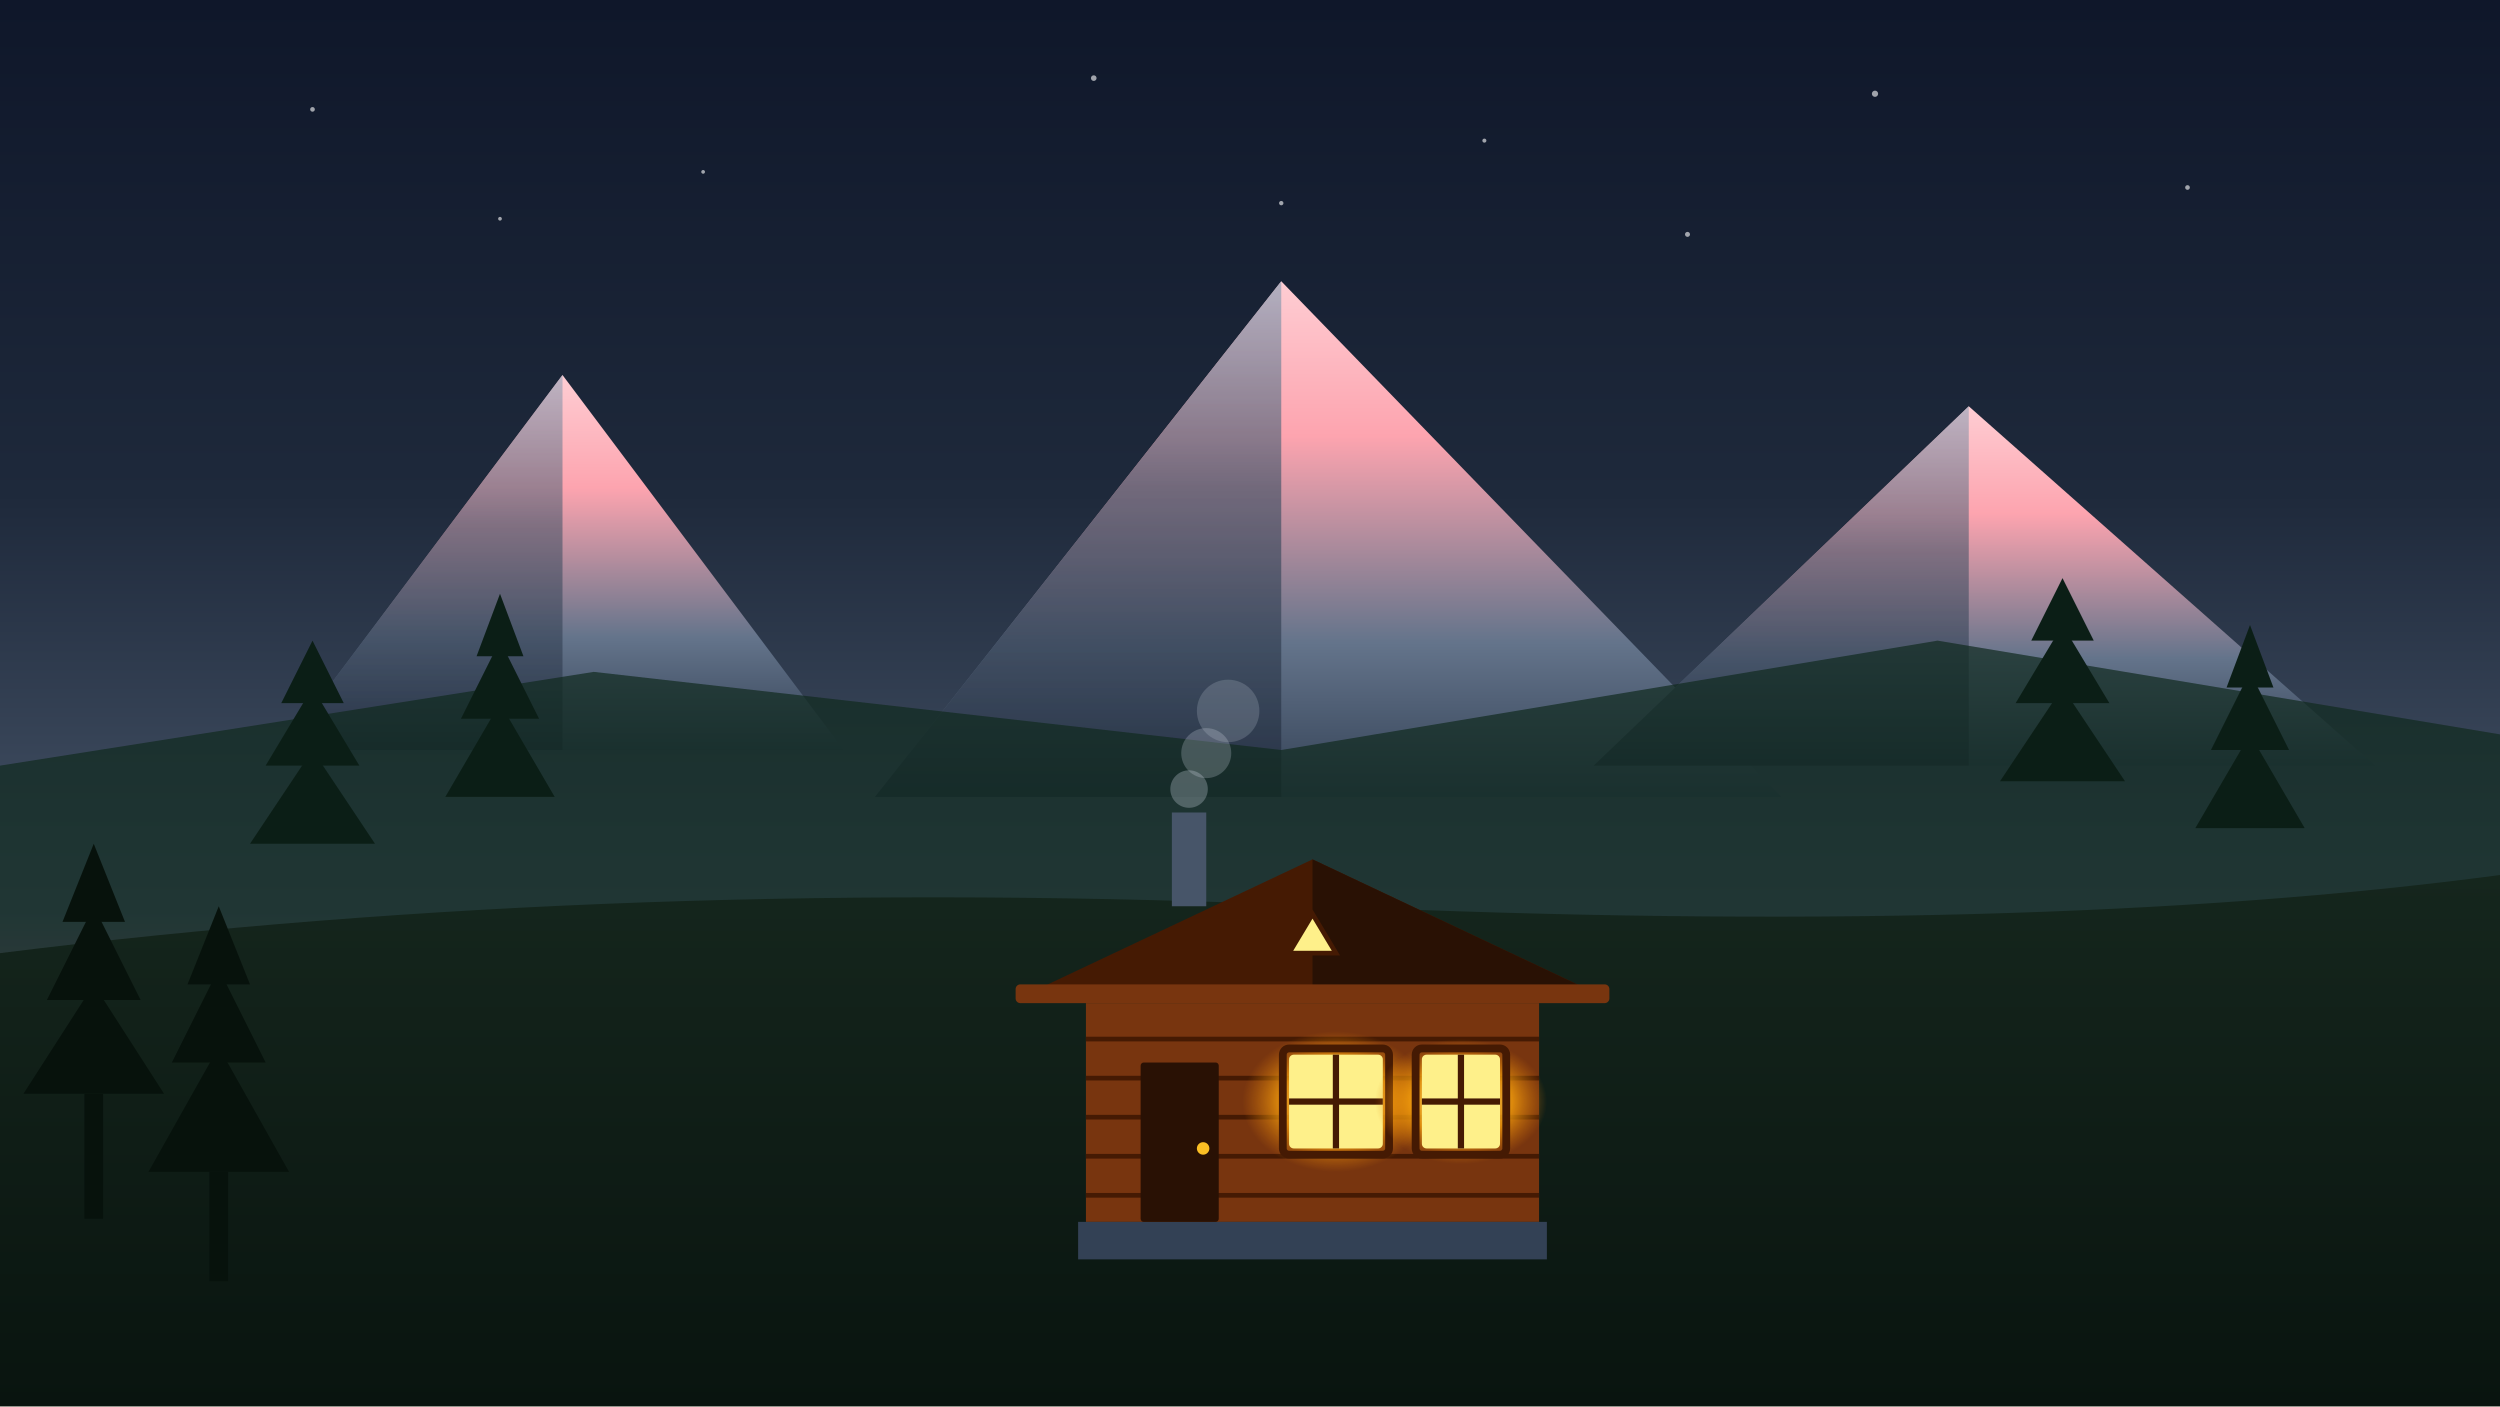
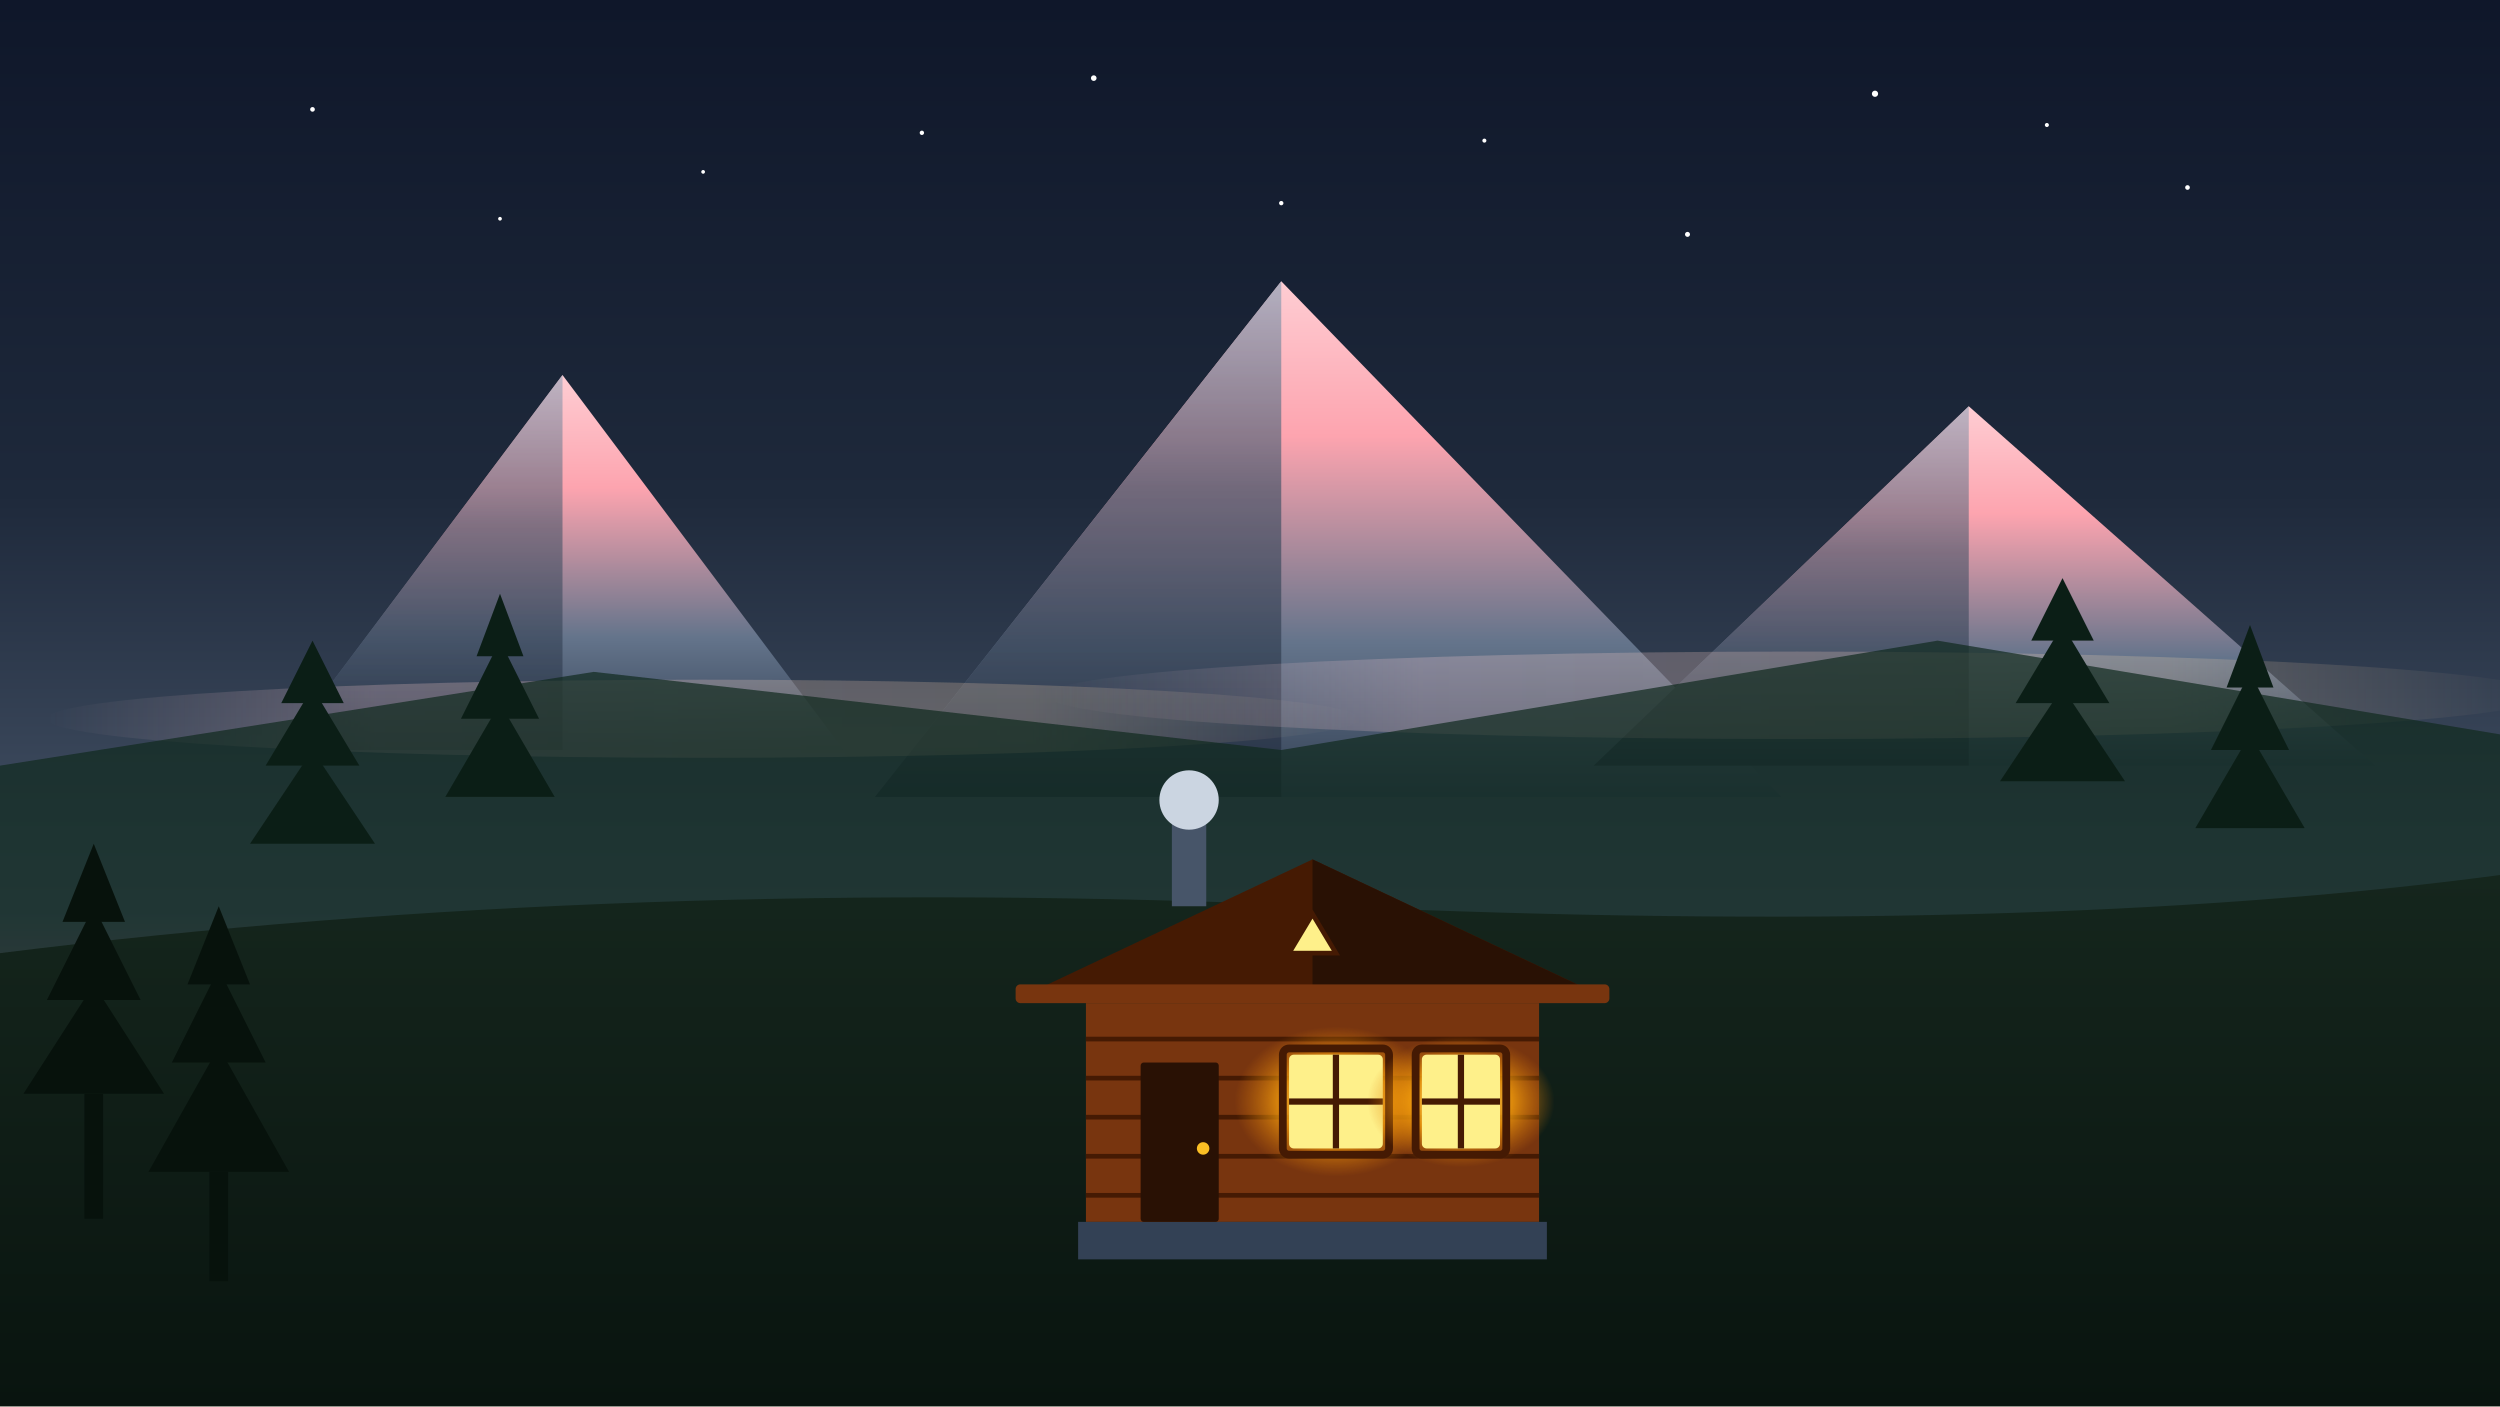
<svg xmlns="http://www.w3.org/2000/svg" viewBox="0 0 1600 900" width="1600" height="900">
  <defs>
    <linearGradient id="sky-alps" x1="0%" y1="0%" x2="0%" y2="100%">
      <stop offset="0%" stop-color="#0f172a" />
      <stop offset="35%" stop-color="#1e293b" />
      <stop offset="65%" stop-color="#475569" />
      <stop offset="85%" stop-color="#f472b6" />
      <stop offset="100%" stop-color="#fed7aa" />
    </linearGradient>
    <linearGradient id="peak-alpenglow" x1="0%" y1="0%" x2="0%" y2="100%">
      <stop offset="0%" stop-color="#fecdd3" />
      <stop offset="30%" stop-color="#fda4af" />
      <stop offset="70%" stop-color="#64748b" />
      <stop offset="100%" stop-color="#334155" />
    </linearGradient>
    <linearGradient id="peak-shadow" x1="0%" y1="0%" x2="0%" y2="100%">
      <stop offset="0%" stop-color="#94a3b8" />
      <stop offset="40%" stop-color="#475569" />
      <stop offset="100%" stop-color="#1e293b" />
    </linearGradient>
    <linearGradient id="slope-front" x1="0%" y1="0%" x2="0%" y2="100%">
      <stop offset="0%" stop-color="#15261d" />
      <stop offset="100%" stop-color="#09140f" />
    </linearGradient>
    <radialGradient id="window-glow" cx="50%" cy="50%" r="50%">
      <stop offset="0%" stop-color="#fef08a" stop-opacity="1" />
-       <stop offset="60%" stop-color="#f59e0b" stop-opacity="0.8" />
+       <stop offset="55%" stop-color="#f59e0b" stop-opacity="0.8" />
      <stop offset="100%" stop-color="#d97706" stop-opacity="0" />
    </radialGradient>
+     <linearGradient id="mist-grad" x1="0%" y1="0%" x2="100%" y2="0%">
+       <stop offset="0%" stop-color="#fecdd3" stop-opacity="0" />
+       <stop offset="25%" stop-color="#fecdd3" stop-opacity="0.25" />
+       <stop offset="75%" stop-color="#fed7aa" stop-opacity="0.22" />
+       <stop offset="100%" stop-color="#fed7aa" stop-opacity="0" />
+     </linearGradient>
+     <style>
+       /* Ruhig und stetig aufsteigender Kaminrauch der Berghütte */
+       .cabin-smoke {
+         animation: chimney-smoke-rise 8s ease-out infinite;
+       }
+       .csm-1 { animation-delay: 0s; }
+       .csm-2 { animation-delay: -2s; }
+       .csm-3 { animation-delay: -4s; }
+       .csm-4 { animation-delay: -6s; }
+ 
+       @keyframes chimney-smoke-rise {
+         0% {
+           transform: translateY(0) translateX(0);
+           opacity: 0;
+         }
+         18% {
+           opacity: 0.38;
+         }
+         70% {
+           opacity: 0.22;
+         }
+         100% {
+           transform: translateY(-95px) translateX(36px);
+           opacity: 0;
+         }
+       }
+ 
+       /* Gemütlicher Fensterschein (Kaminfeuer/Kerzenlicht in der Hütte) */
+       .cabin-light-pulse {
+         animation: cabin-glow-breathe 3.6s ease-in-out infinite;
+       }
+       .win-1 { animation-delay: 0s; }
+       .win-2 { animation-delay: -1.3s; }
+       .win-attic { animation-delay: -2.5s; }
+ 
+       @keyframes cabin-glow-breathe {
+         0%, 100% { opacity: 0.72; }
+         50% { opacity: 1; }
+       }
+ 
+       /* Sanftes Glitzern der Alpensterne am klaren Abendhimmel */
+       .alpine-star {
+         animation: star-twinkle-smooth 4.2s ease-in-out infinite;
+       }
+       .as-1 { animation-delay: 0s; }
+       .as-2 { animation-delay: -1.4s; }
+       .as-3 { animation-delay: -2.8s; }
+ 
+       @keyframes star-twinkle-smooth {
+         0%, 100% { opacity: 0.4; }
+         50% { opacity: 0.95; }
+       }
+ 
+       /* Sanftes Alpenglühen an der majestätischen Bergspitze */
+       .peak-glow {
+         animation: alpenglow-breathe 9s ease-in-out infinite;
+       }
+       @keyframes alpenglow-breathe {
+         0%, 100% { opacity: 0.88; }
+         50% { opacity: 1; }
+       }
+ 
+       /* Ruhig ziehende alpine Nebelschwaden im Tal */
+       .valley-mist {
+         animation: mist-drift 26s ease-in-out infinite alternate;
+       }
+       @keyframes mist-drift {
+         0% { transform: translateX(-30px); opacity: 0.18; }
+         50% { opacity: 0.32; }
+         100% { transform: translateX(35px); opacity: 0.2; }
+       }
+ 
+       @media (prefers-reduced-motion: reduce) {
+         .cabin-smoke,
+         .cabin-light-pulse,
+         .alpine-star,
+         .peak-glow,
+         .valley-mist {
+           animation: none !important;
+         }
+       }
+     </style>
  </defs>
  <rect width="1600" height="900" fill="url(#sky-alps)" />
-   <g fill="#ffffff" opacity="0.6">
-     <circle cx="200" cy="70" r="1.5" />
-     <circle cx="450" cy="110" r="1.2" />
-     <circle cx="700" cy="50" r="1.8" />
-     <circle cx="950" cy="90" r="1.3" />
-     <circle cx="1200" cy="60" r="2" />
-     <circle cx="1400" cy="120" r="1.5" />
-     <circle cx="320" cy="140" r="1.2" />
-     <circle cx="820" cy="130" r="1.4" />
-     <circle cx="1080" cy="150" r="1.6" />
+   <g fill="#ffffff">
+     <circle class="alpine-star as-1" cx="200" cy="70" r="1.5" />
+     <circle class="alpine-star as-2" cx="450" cy="110" r="1.2" />
+     <circle class="alpine-star as-3" cx="700" cy="50" r="1.8" />
+     <circle class="alpine-star as-1" cx="950" cy="90" r="1.3" />
+     <circle class="alpine-star as-2" cx="1200" cy="60" r="2.0" />
+     <circle class="alpine-star as-3" cx="1400" cy="120" r="1.5" />
+     <circle class="alpine-star as-2" cx="320" cy="140" r="1.2" />
+     <circle class="alpine-star as-1" cx="820" cy="130" r="1.4" />
+     <circle class="alpine-star as-3" cx="1080" cy="150" r="1.6" />
+     <circle class="alpine-star as-2" cx="590" cy="85" r="1.4" />
+     <circle class="alpine-star as-1" cx="1310" cy="80" r="1.3" />
  </g>
  <polygon points="360,240 180,480 540,480" fill="url(#peak-alpenglow)" />
  <polygon points="360,240 180,480 360,480" fill="url(#peak-shadow)" opacity="0.6" />
-   <polygon points="820,180 560,510 1140,510" fill="url(#peak-alpenglow)" />
+   <polygon class="peak-glow" points="820,180 560,510 1140,510" fill="url(#peak-alpenglow)" />
  <polygon points="820,180 560,510 820,510" fill="url(#peak-shadow)" opacity="0.7" />
  <polygon points="1260,260 1020,490 1520,490" fill="url(#peak-alpenglow)" />
  <polygon points="1260,260 1020,490 1260,490" fill="url(#peak-shadow)" opacity="0.6" />
+   <g class="valley-mist">
+     <ellipse cx="450" cy="460" rx="420" ry="25" fill="url(#mist-grad)" />
+     <ellipse cx="1150" cy="445" rx="480" ry="28" fill="url(#mist-grad)" />
+   </g>
  <path d="M0,490 L380,430 L820,480 L1240,410 L1600,470 L1600,900 L0,900 Z" fill="#0f291e" opacity="0.7" />
  <g fill="#0b1e16">
    <polygon points="200,410 180,450 220,450" />
    <polygon points="200,440 170,490 230,490" />
    <polygon points="200,480 160,540 240,540" />
    <polygon points="320,380 305,420 335,420" />
    <polygon points="320,410 295,460 345,460" />
    <polygon points="320,450 285,510 355,510" />
    <polygon points="1320,370 1300,410 1340,410" />
    <polygon points="1320,400 1290,450 1350,450" />
    <polygon points="1320,440 1280,500 1360,500" />
    <polygon points="1440,400 1425,440 1455,440" />
    <polygon points="1440,430 1415,480 1465,480" />
    <polygon points="1440,470 1405,530 1475,530" />
  </g>
  <path d="M0,610 Q400,560 850,580 T1600,560 L1600,900 L0,900 Z" fill="url(#slope-front)" />
  <g transform="translate(680, 500)">
    <rect x="70" y="20" width="22" height="60" fill="#475569" />
-     <circle cx="81" cy="5" r="12" fill="#cbd5e1" opacity="0.3" />
-     <circle cx="92" cy="-18" r="16" fill="#cbd5e1" opacity="0.25" />
-     <circle cx="106" cy="-45" r="20" fill="#cbd5e1" opacity="0.2" />
+     <rect x="67" y="16" width="28" height="6" rx="1.5" fill="#334155" />
+     <circle class="cabin-smoke csm-1" cx="81" cy="12" r="10" fill="#cbd5e1" />
+     <circle class="cabin-smoke csm-2" cx="81" cy="12" r="13" fill="#cbd5e1" />
+     <circle class="cabin-smoke csm-3" cx="81" cy="12" r="16" fill="#cbd5e1" />
+     <circle class="cabin-smoke csm-4" cx="81" cy="12" r="19" fill="#cbd5e1" />
    <polygon points="160,50 -20,135 340,135" fill="#451a03" />
    <polygon points="160,50 160,135 340,135" fill="#291104" />
    <rect x="-30" y="130" width="380" height="12" rx="3" fill="#78350f" />
    <rect x="15" y="142" width="290" height="140" fill="#78350f" />
    <line x1="15" y1="165" x2="305" y2="165" stroke="#451a03" stroke-width="3" />
    <line x1="15" y1="190" x2="305" y2="190" stroke="#451a03" stroke-width="3" />
    <line x1="15" y1="215" x2="305" y2="215" stroke="#451a03" stroke-width="3" />
    <line x1="15" y1="240" x2="305" y2="240" stroke="#451a03" stroke-width="3" />
    <line x1="15" y1="265" x2="305" y2="265" stroke="#451a03" stroke-width="3" />
    <rect x="10" y="282" width="300" height="24" fill="#334155" />
    <rect x="50" y="180" width="50" height="102" rx="2" fill="#291104" />
    <circle cx="90" cy="235" r="4" fill="#fbbf24" />
    <g transform="translate(145, 175)">
-       <ellipse cx="30" cy="30" rx="60" ry="45" fill="url(#window-glow)" />
+       <ellipse class="cabin-light-pulse win-1" cx="30" cy="30" rx="65" ry="48" fill="url(#window-glow)" />
      <rect x="0" y="0" width="60" height="60" rx="3" fill="#fef08a" />
      <rect x="-4" y="-4" width="68" height="68" rx="4" fill="none" stroke="#451a03" stroke-width="5" />
      <line x1="30" y1="0" x2="30" y2="60" stroke="#451a03" stroke-width="4" />
      <line x1="0" y1="30" x2="60" y2="30" stroke="#451a03" stroke-width="4" />
    </g>
    <g transform="translate(230, 175)">
-       <ellipse cx="25" cy="30" rx="55" ry="40" fill="url(#window-glow)" />
+       <ellipse class="cabin-light-pulse win-2" cx="25" cy="30" rx="60" ry="42" fill="url(#window-glow)" />
      <rect x="0" y="0" width="50" height="60" rx="3" fill="#fef08a" />
      <rect x="-4" y="-4" width="58" height="68" rx="4" fill="none" stroke="#451a03" stroke-width="5" />
      <line x1="25" y1="0" x2="25" y2="60" stroke="#451a03" stroke-width="4" />
      <line x1="0" y1="30" x2="50" y2="30" stroke="#451a03" stroke-width="4" />
    </g>
-     <polygon points="160,85 145,110 175,110" fill="#fef08a" />
-     <polygon points="160,85 145,110 175,110" fill="none" stroke="#451a03" stroke-width="3" />
+     <g class="cabin-light-pulse win-attic">
+       <polygon points="160,85 145,110 175,110" fill="#fef08a" />
+       <polygon points="160,85 145,110 175,110" fill="none" stroke="#451a03" stroke-width="3" />
+     </g>
  </g>
  <g fill="#07120c">
    <polygon points="60,540 40,590 80,590" />
    <polygon points="60,580 30,640 90,640" />
    <polygon points="60,630 15,700 105,700" />
    <rect x="54" y="700" width="12" height="80" />
    <polygon points="140,580 120,630 160,630" />
    <polygon points="140,620 110,680 170,680" />
    <polygon points="140,670 95,750 185,750" />
    <rect x="134" y="750" width="12" height="70" />
  </g>
</svg>
